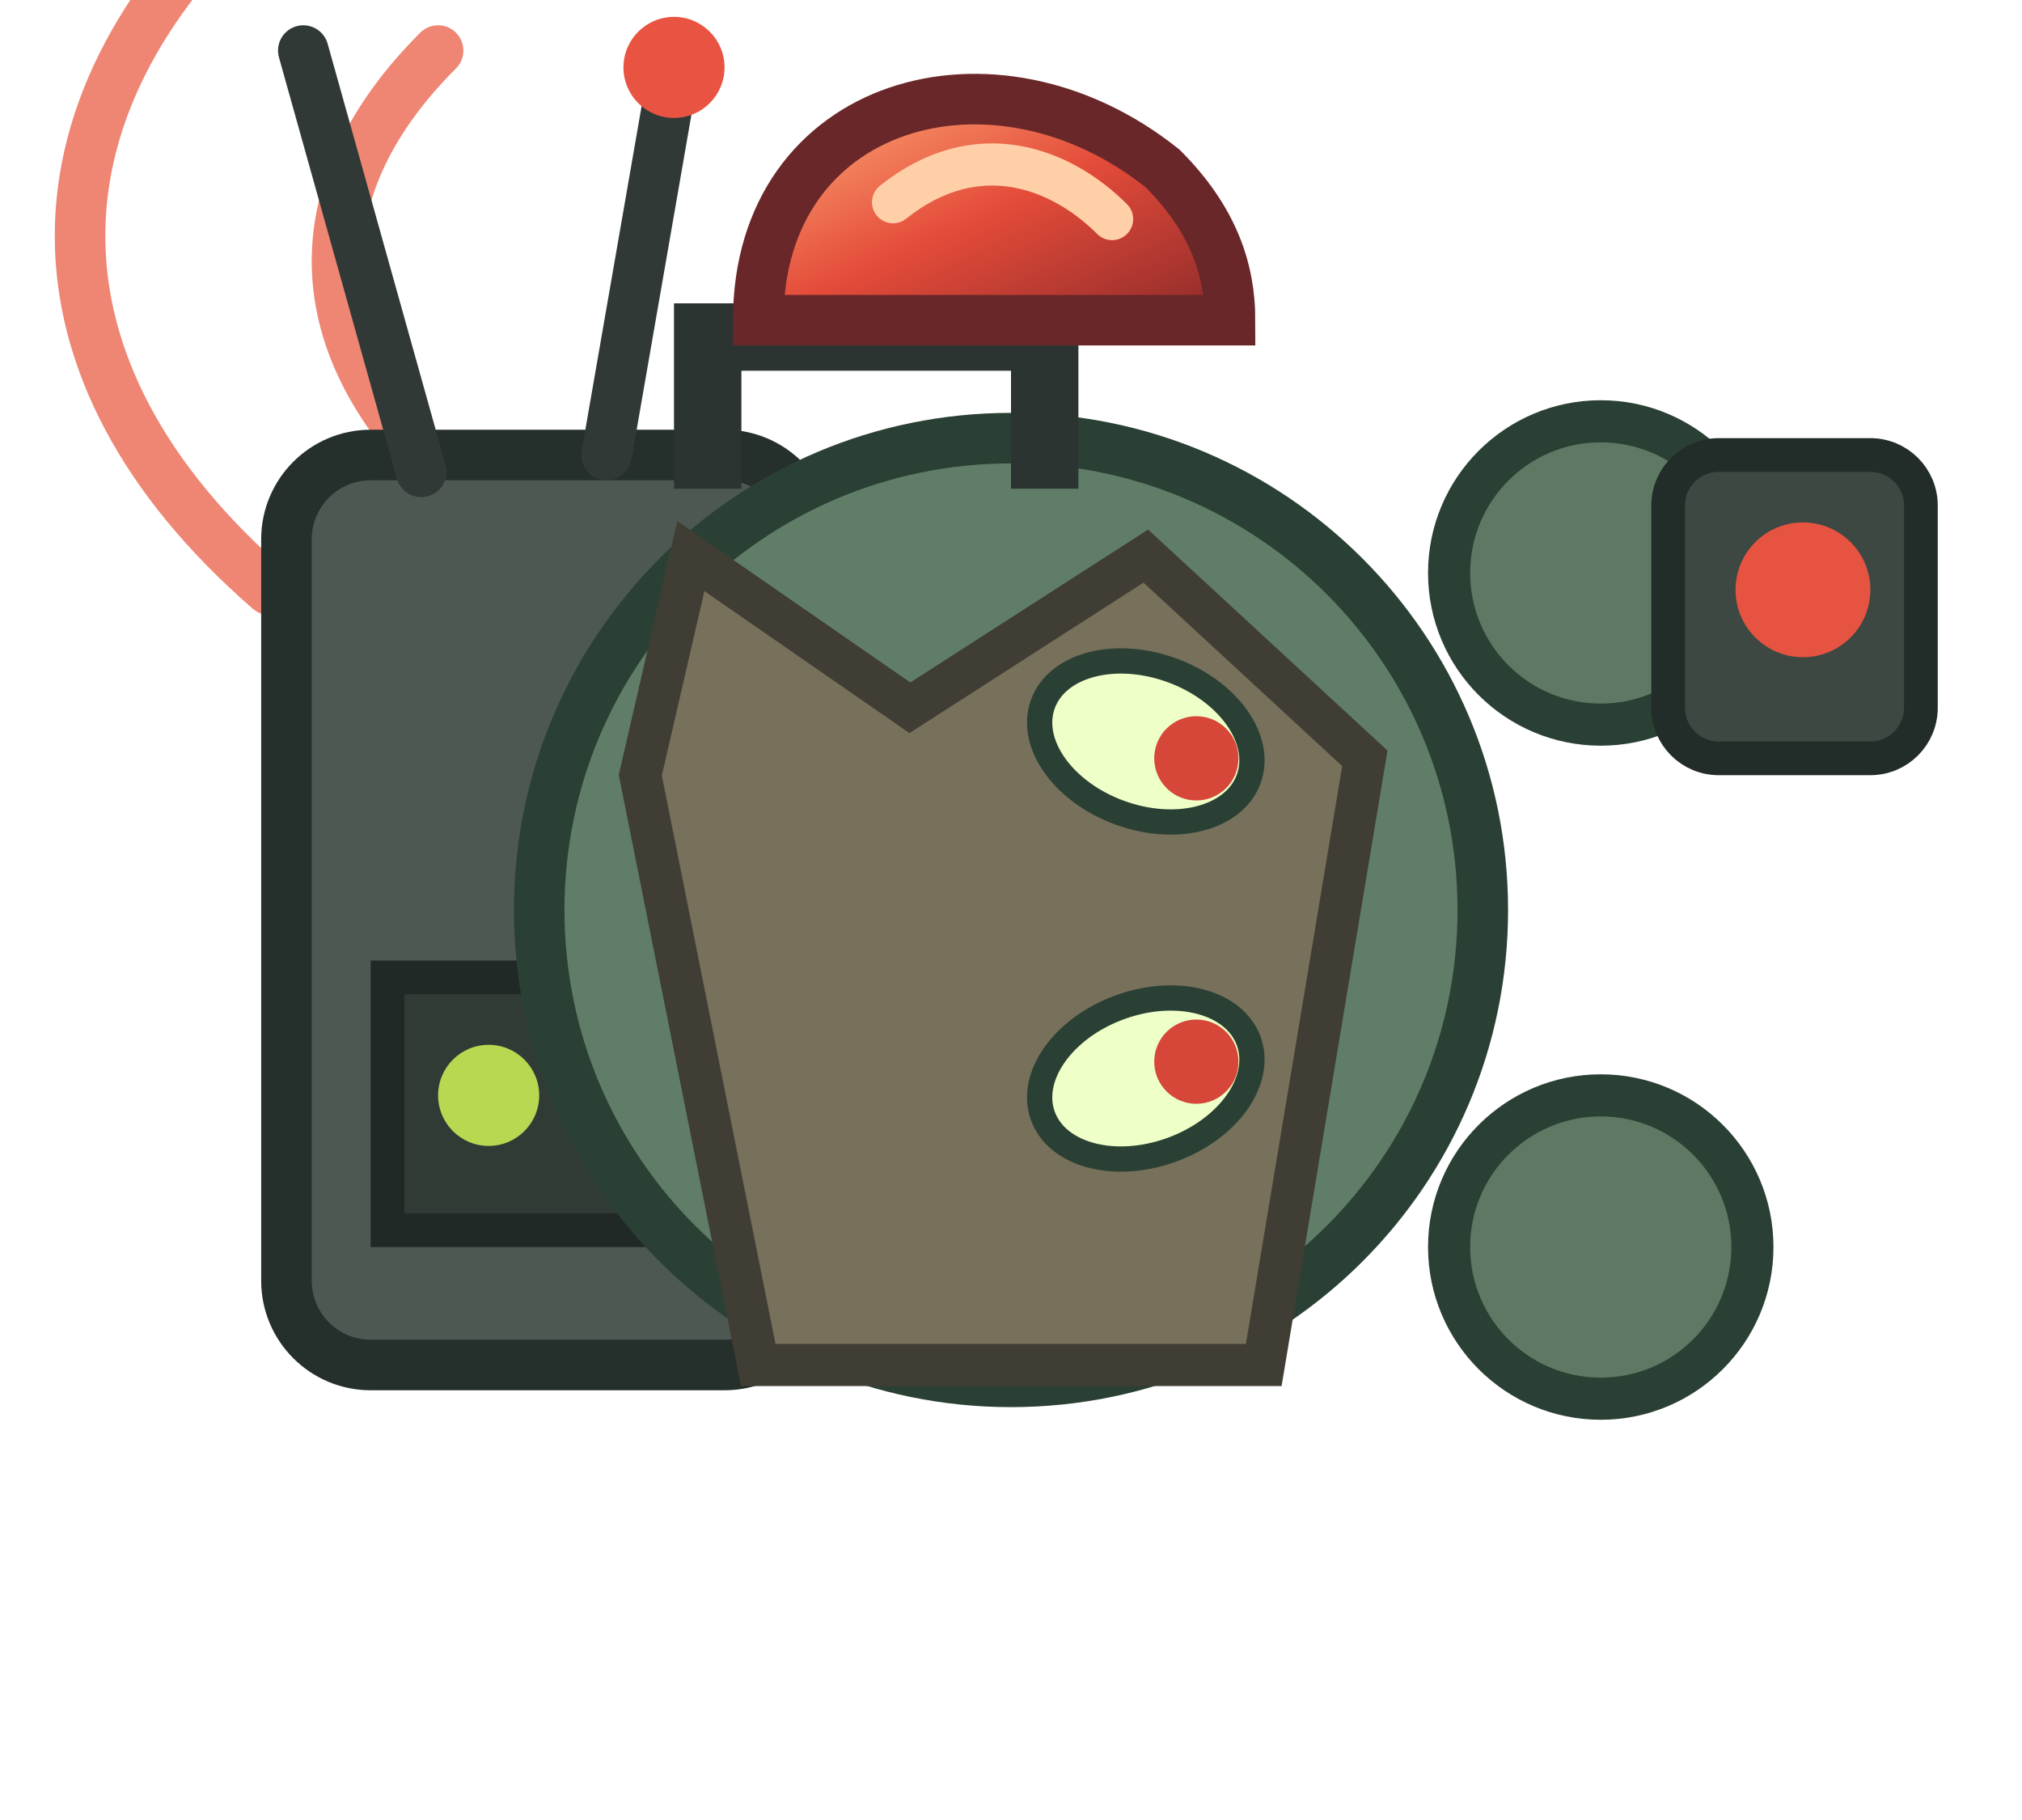
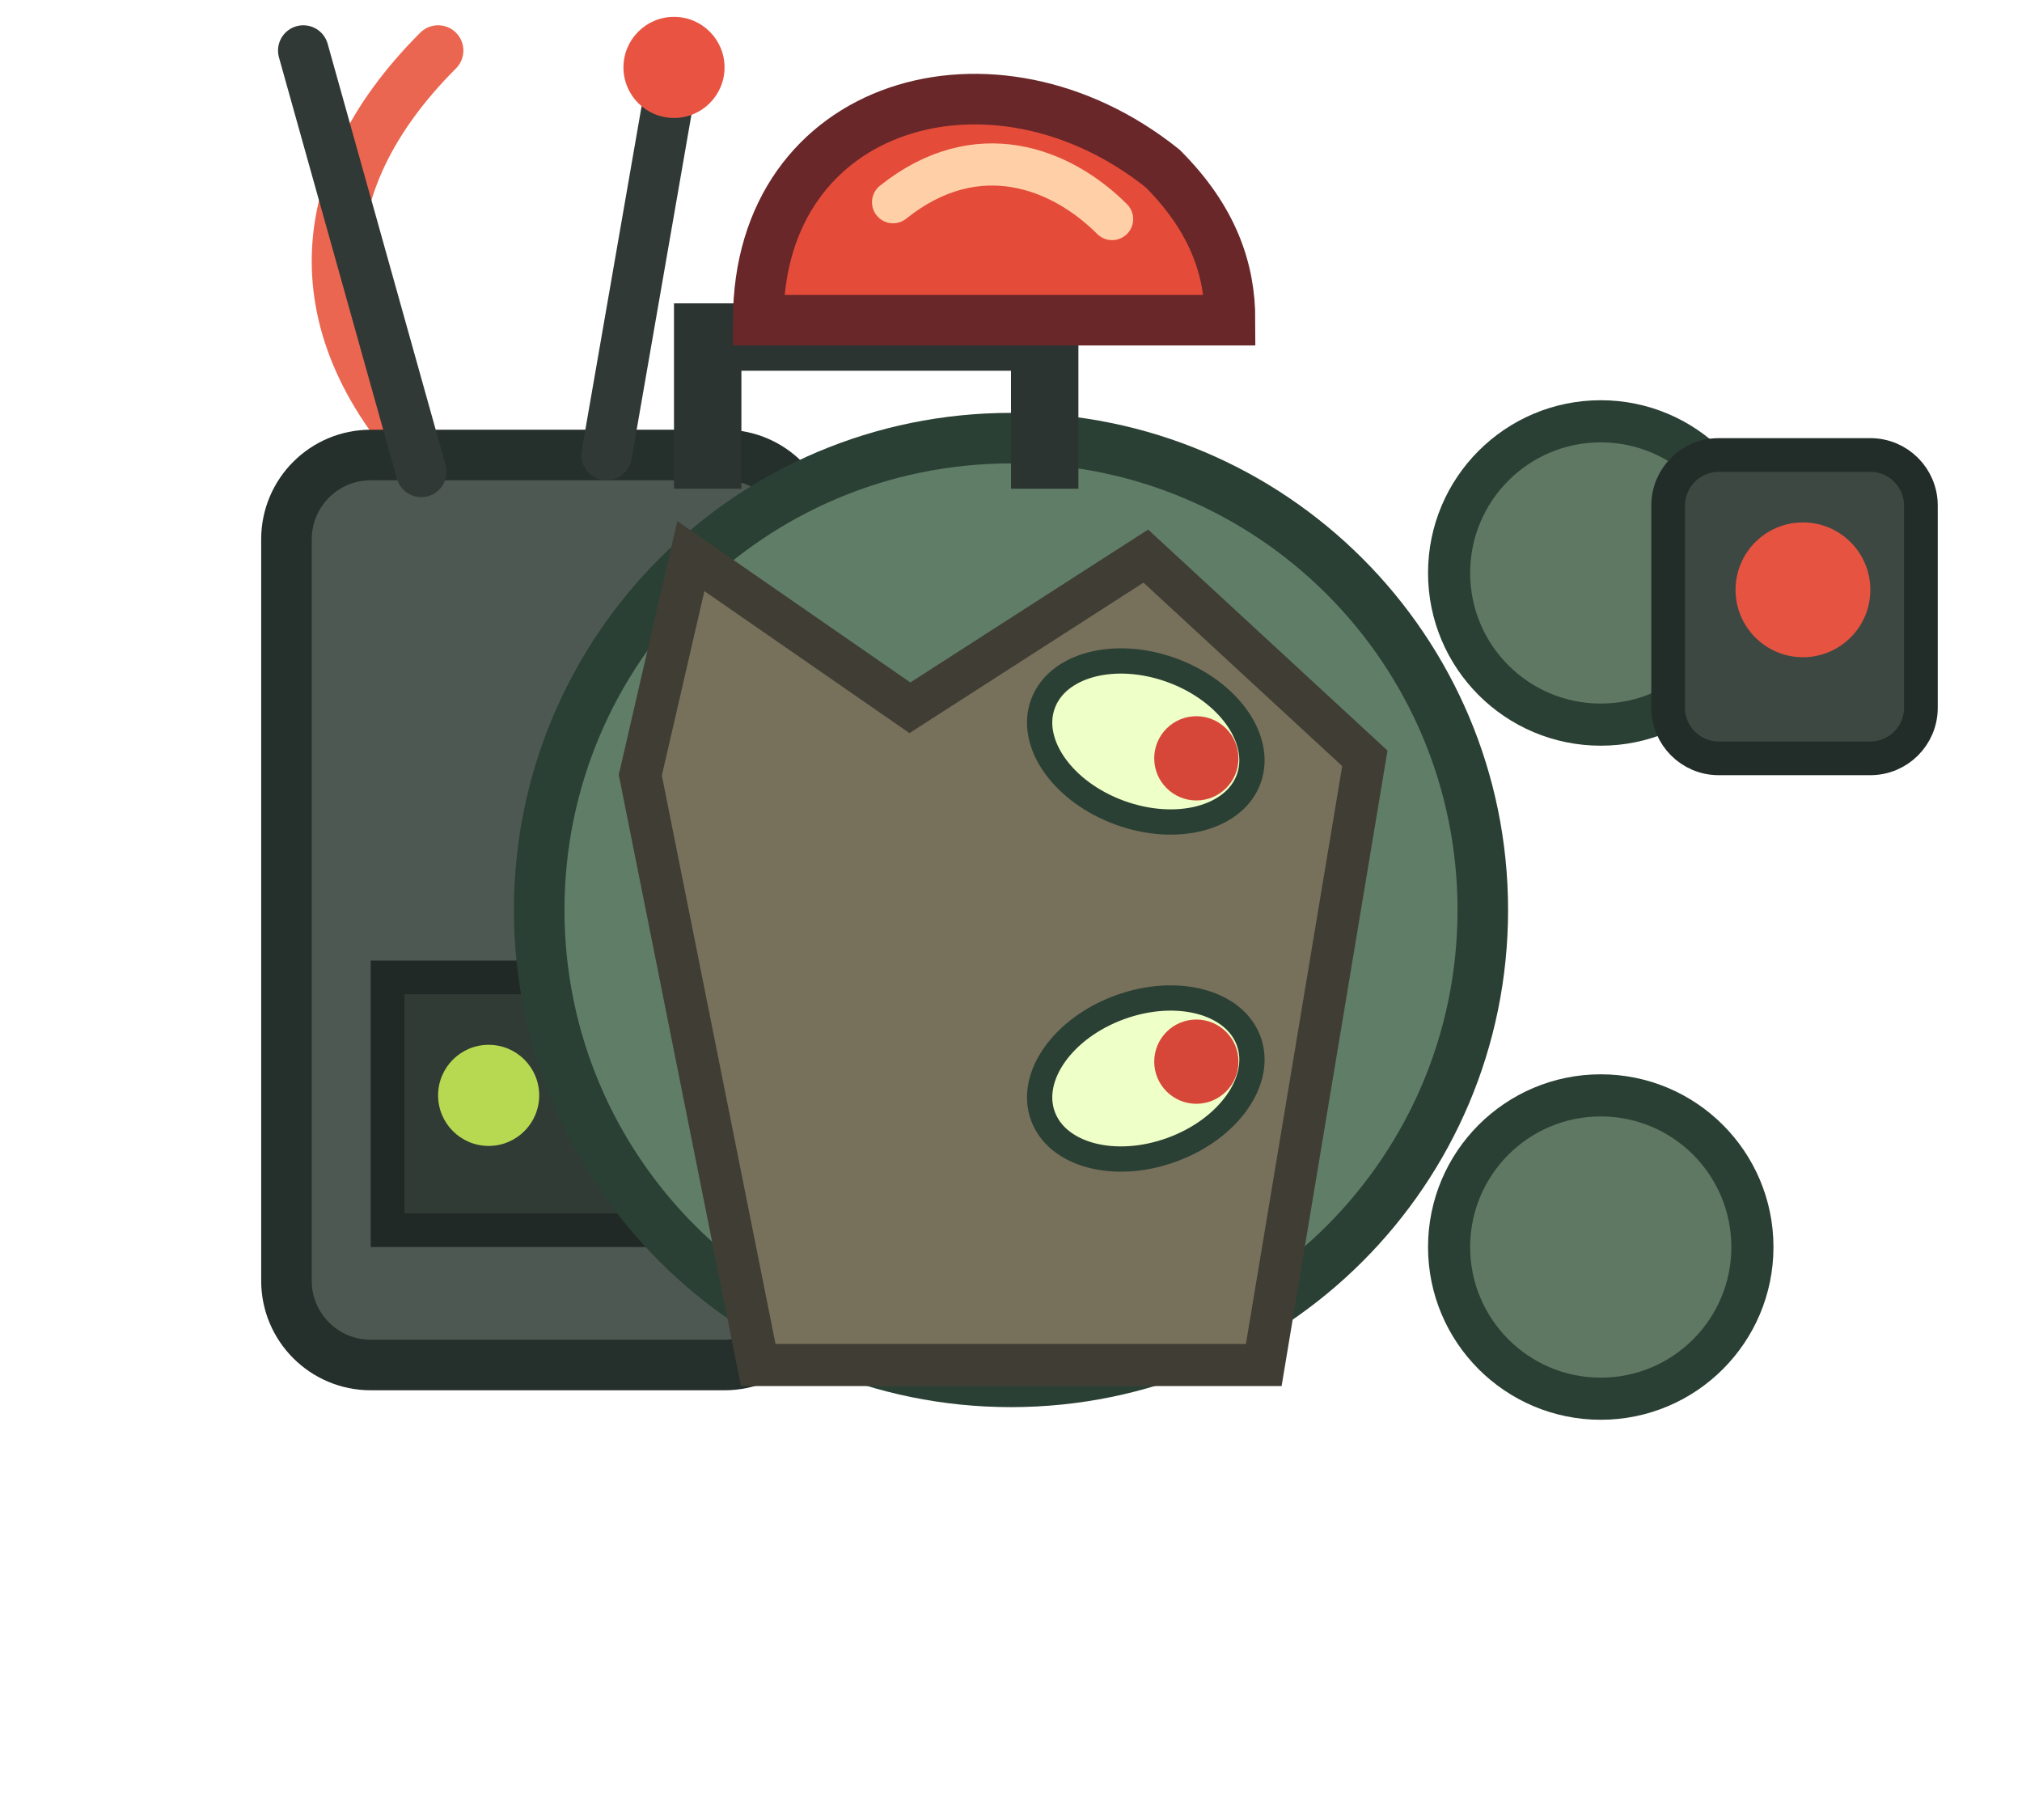
<svg xmlns="http://www.w3.org/2000/svg" viewBox="-60 -54 120 108" role="img" aria-labelledby="title description">
  <defs id="ruin-siren-definitions">
    <linearGradient id="siren-lens-gradient" x1="0" y1="0" x2="1" y2="1">
      <stop offset="0" stop-color="#ffb07c" />
      <stop offset=".5" stop-color="#e44b39" />
      <stop offset="1" stop-color="#8b292a" />
    </linearGradient>
  </defs>
  <g id="ruin-siren-zombie">
-     <g id="broadcast-waves" fill="none" stroke="#eb6650" stroke-width="3" stroke-linecap="round" opacity=".8">
+     <g id="broadcast-wave" fill="none" stroke="#eb6650" stroke-width="3" stroke-linecap="round">
      <path id="broadcast-wave-inner" d="M-34-26c-8-8-8-17 0-25" />
-       <path id="broadcast-wave-outer" d="M-44-19c-15-13-15-29 0-42" />
    </g>
    <g id="radio-pack">
      <rect id="radio-case" x="-43" y="-27" width="31" height="54" rx="5" fill="#4d5852" stroke="#252f2b" stroke-width="3" />
      <path id="radio-panel" d="M-37 4h19v15h-19Z" fill="#303b36" stroke="#202925" stroke-width="2" />
      <circle id="radio-dial" cx="-31" cy="11" r="3" fill="#b7d951" />
      <path id="antenna-one" d="m-35-26-7-25m18 24 4-23" stroke="#303936" stroke-width="3" stroke-linecap="round" />
      <circle id="antenna-light" cx="-20" cy="-50" r="3" fill="#e95442" />
    </g>
    <g id="hands" fill="#5f7863" stroke="#2b4034" stroke-width="2.5">
      <circle id="switch-hand" cx="35" cy="-20" r="9" />
      <circle id="lower-hand" cx="35" cy="20" r="9" />
    </g>
    <circle id="body" r="28" fill="#607d68" stroke="#2b4034" stroke-width="3" />
    <path id="salvaged-vest" d="M-19-21-6-12 8-21 21-9 15 27-15 27-22-8Z" fill="#77705b" stroke="#403d34" stroke-width="2.5" />
    <g id="emergency-siren">
      <path id="siren-bracket" d="M-18-25v-9h20v9" fill="none" stroke="#2b3431" stroke-width="4" />
-       <path id="siren-lens" d="M-15-35c0-13 14-17 24-9 3 3 4 6 4 9Z" fill="url(#siren-lens-gradient)" stroke="#692729" stroke-width="3" />
+       <path id="siren-lens" d="M-15-35c0-13 14-17 24-9 3 3 4 6 4 9Z" fill="#e44b39" stroke="#692729" stroke-width="3" />
      <path id="siren-highlight" d="M-7-42c5-4 10-2 13 1" fill="none" stroke="#ffd0a8" stroke-width="2.5" stroke-linecap="round" />
    </g>
    <g id="eyes" fill="#efffc8" stroke="#2b4034" stroke-width="1.5">
      <ellipse id="upper-eye" cx="8" cy="-10" rx="6.5" ry="4.5" transform="rotate(20 8 -10)" />
      <ellipse id="lower-eye" cx="8" cy="10" rx="6.5" ry="4.5" transform="rotate(-20 8 10)" />
    </g>
    <g id="pupils" fill="#d64739">
      <circle id="upper-pupil" cx="11" cy="-9" r="2.5" />
      <circle id="lower-pupil" cx="11" cy="9" r="2.5" />
    </g>
    <g id="broadcast-switch">
      <rect id="switch-case" x="39" y="-27" width="15" height="18" rx="3" fill="#3d4843" stroke="#222c28" stroke-width="2" />
      <circle id="switch-button" cx="47" cy="-19" r="4" fill="#e65340" />
    </g>
  </g>
</svg>
